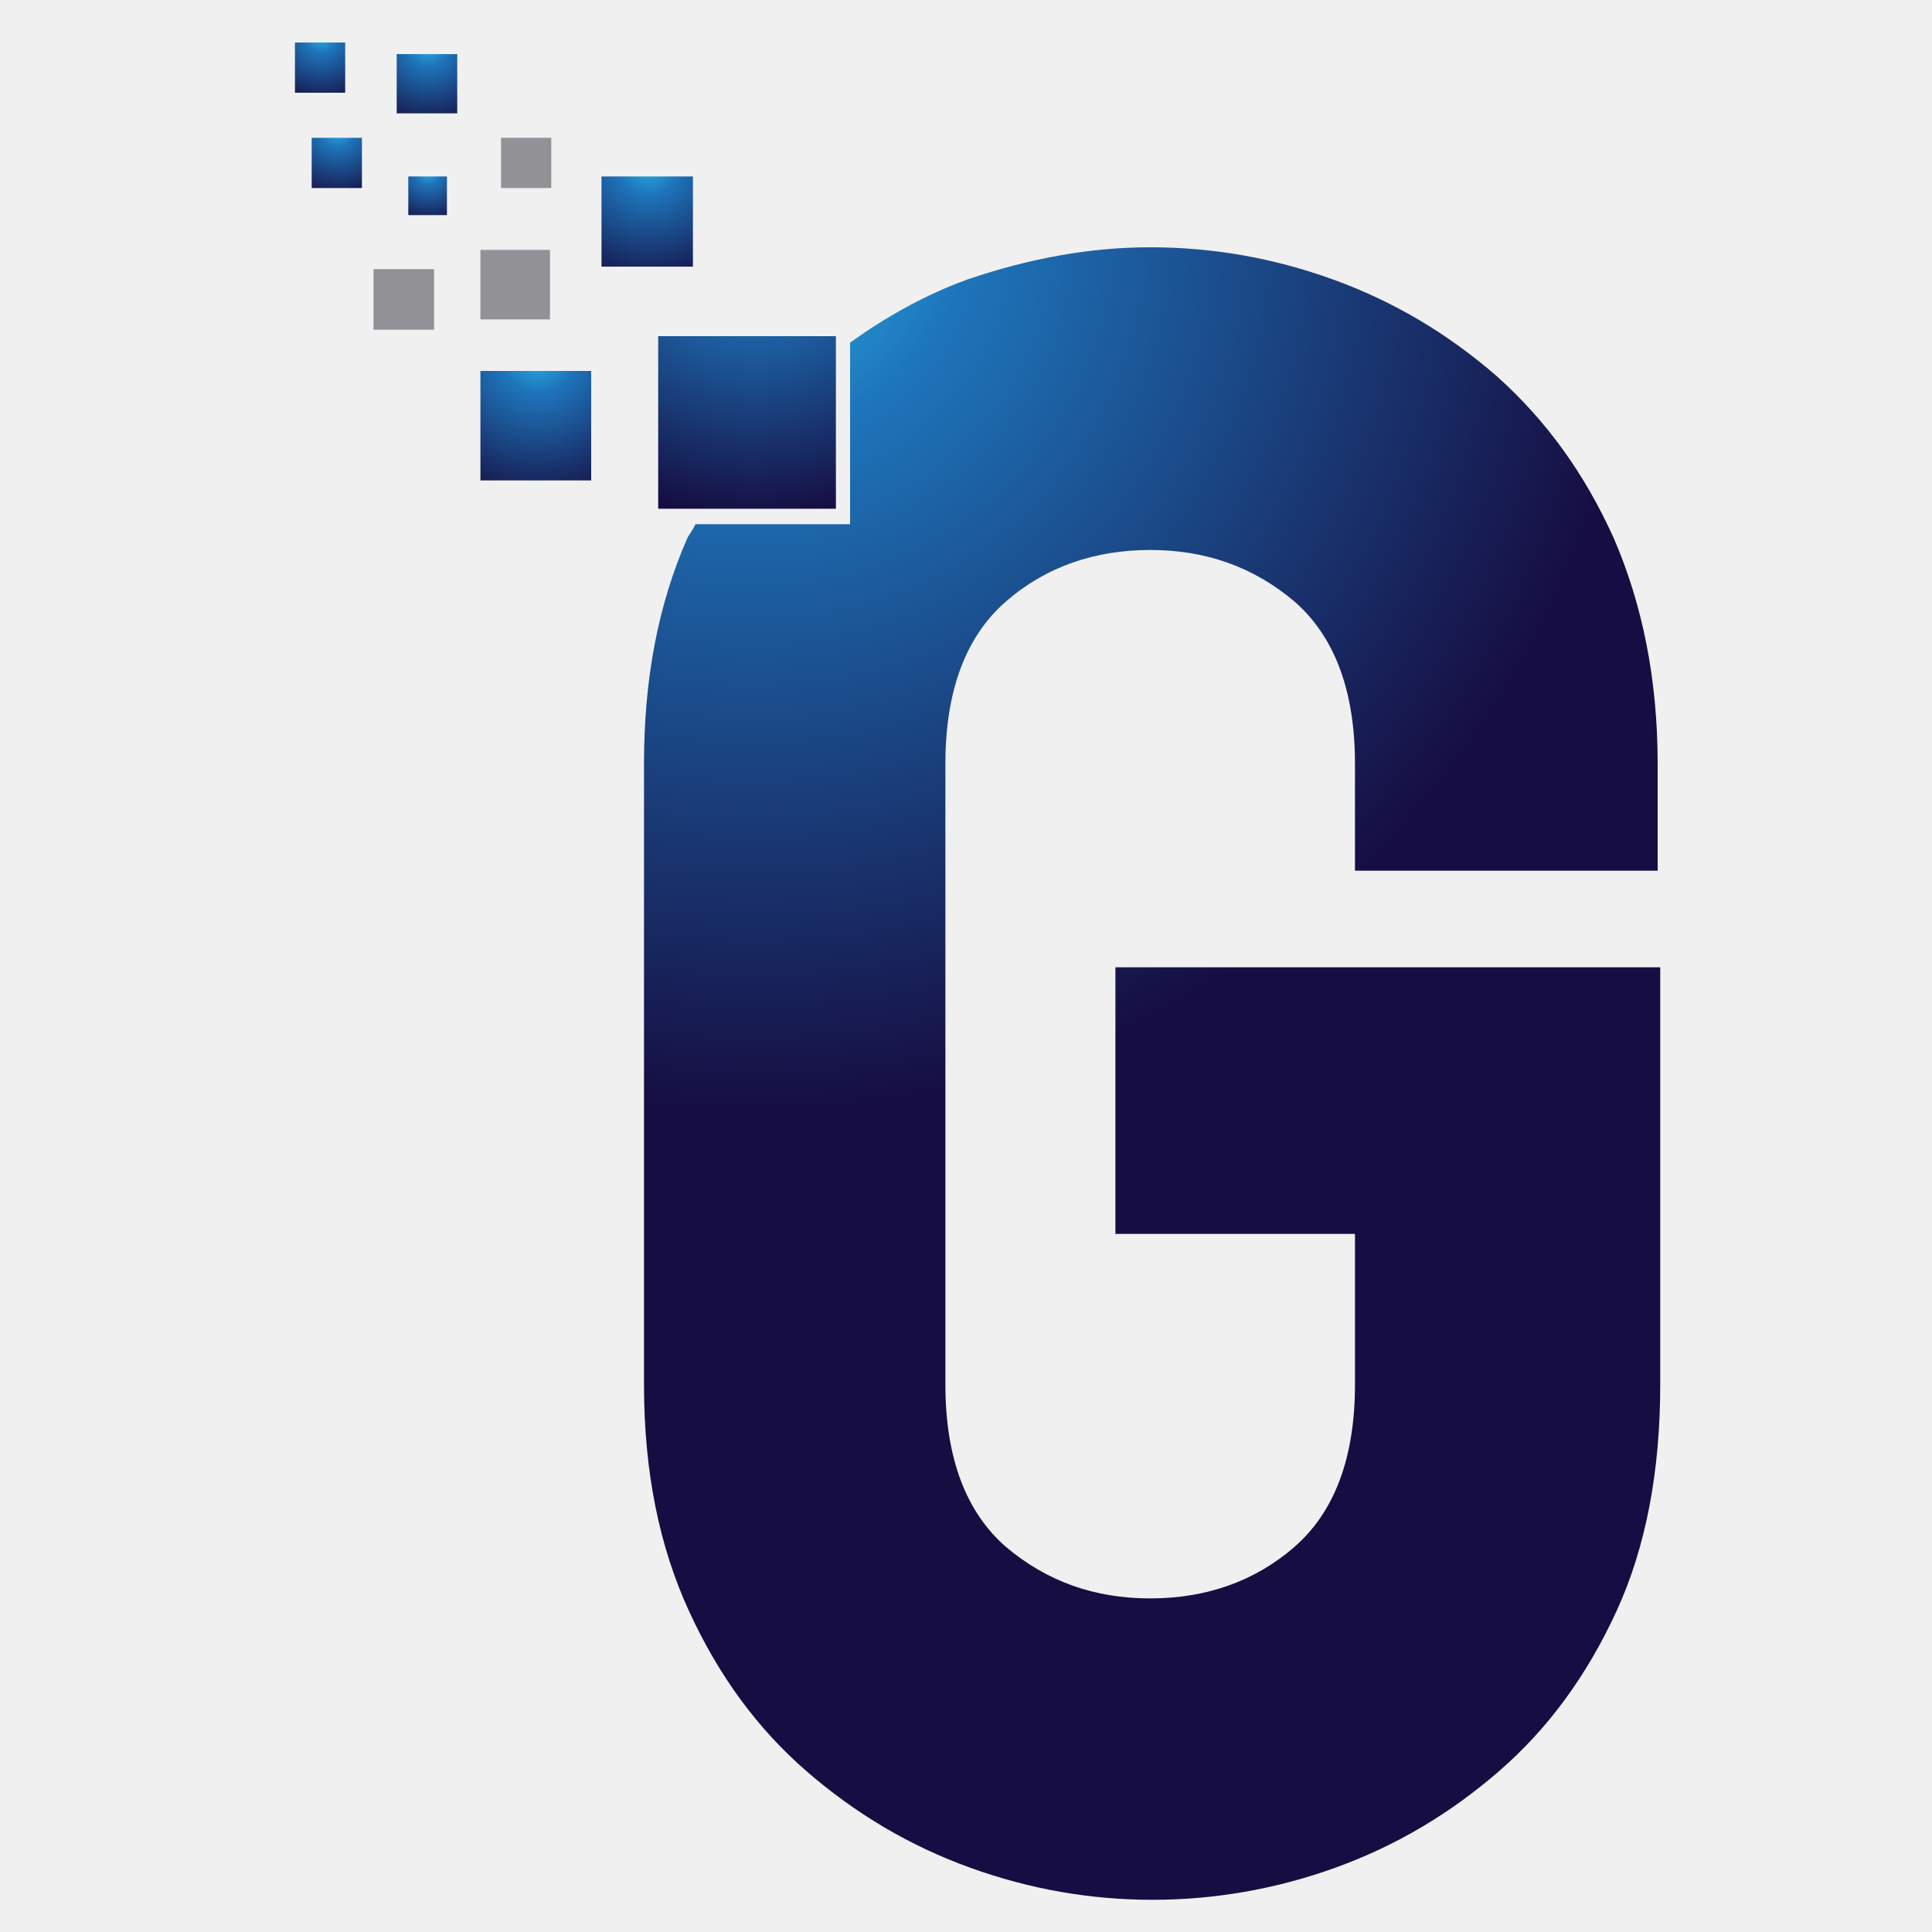
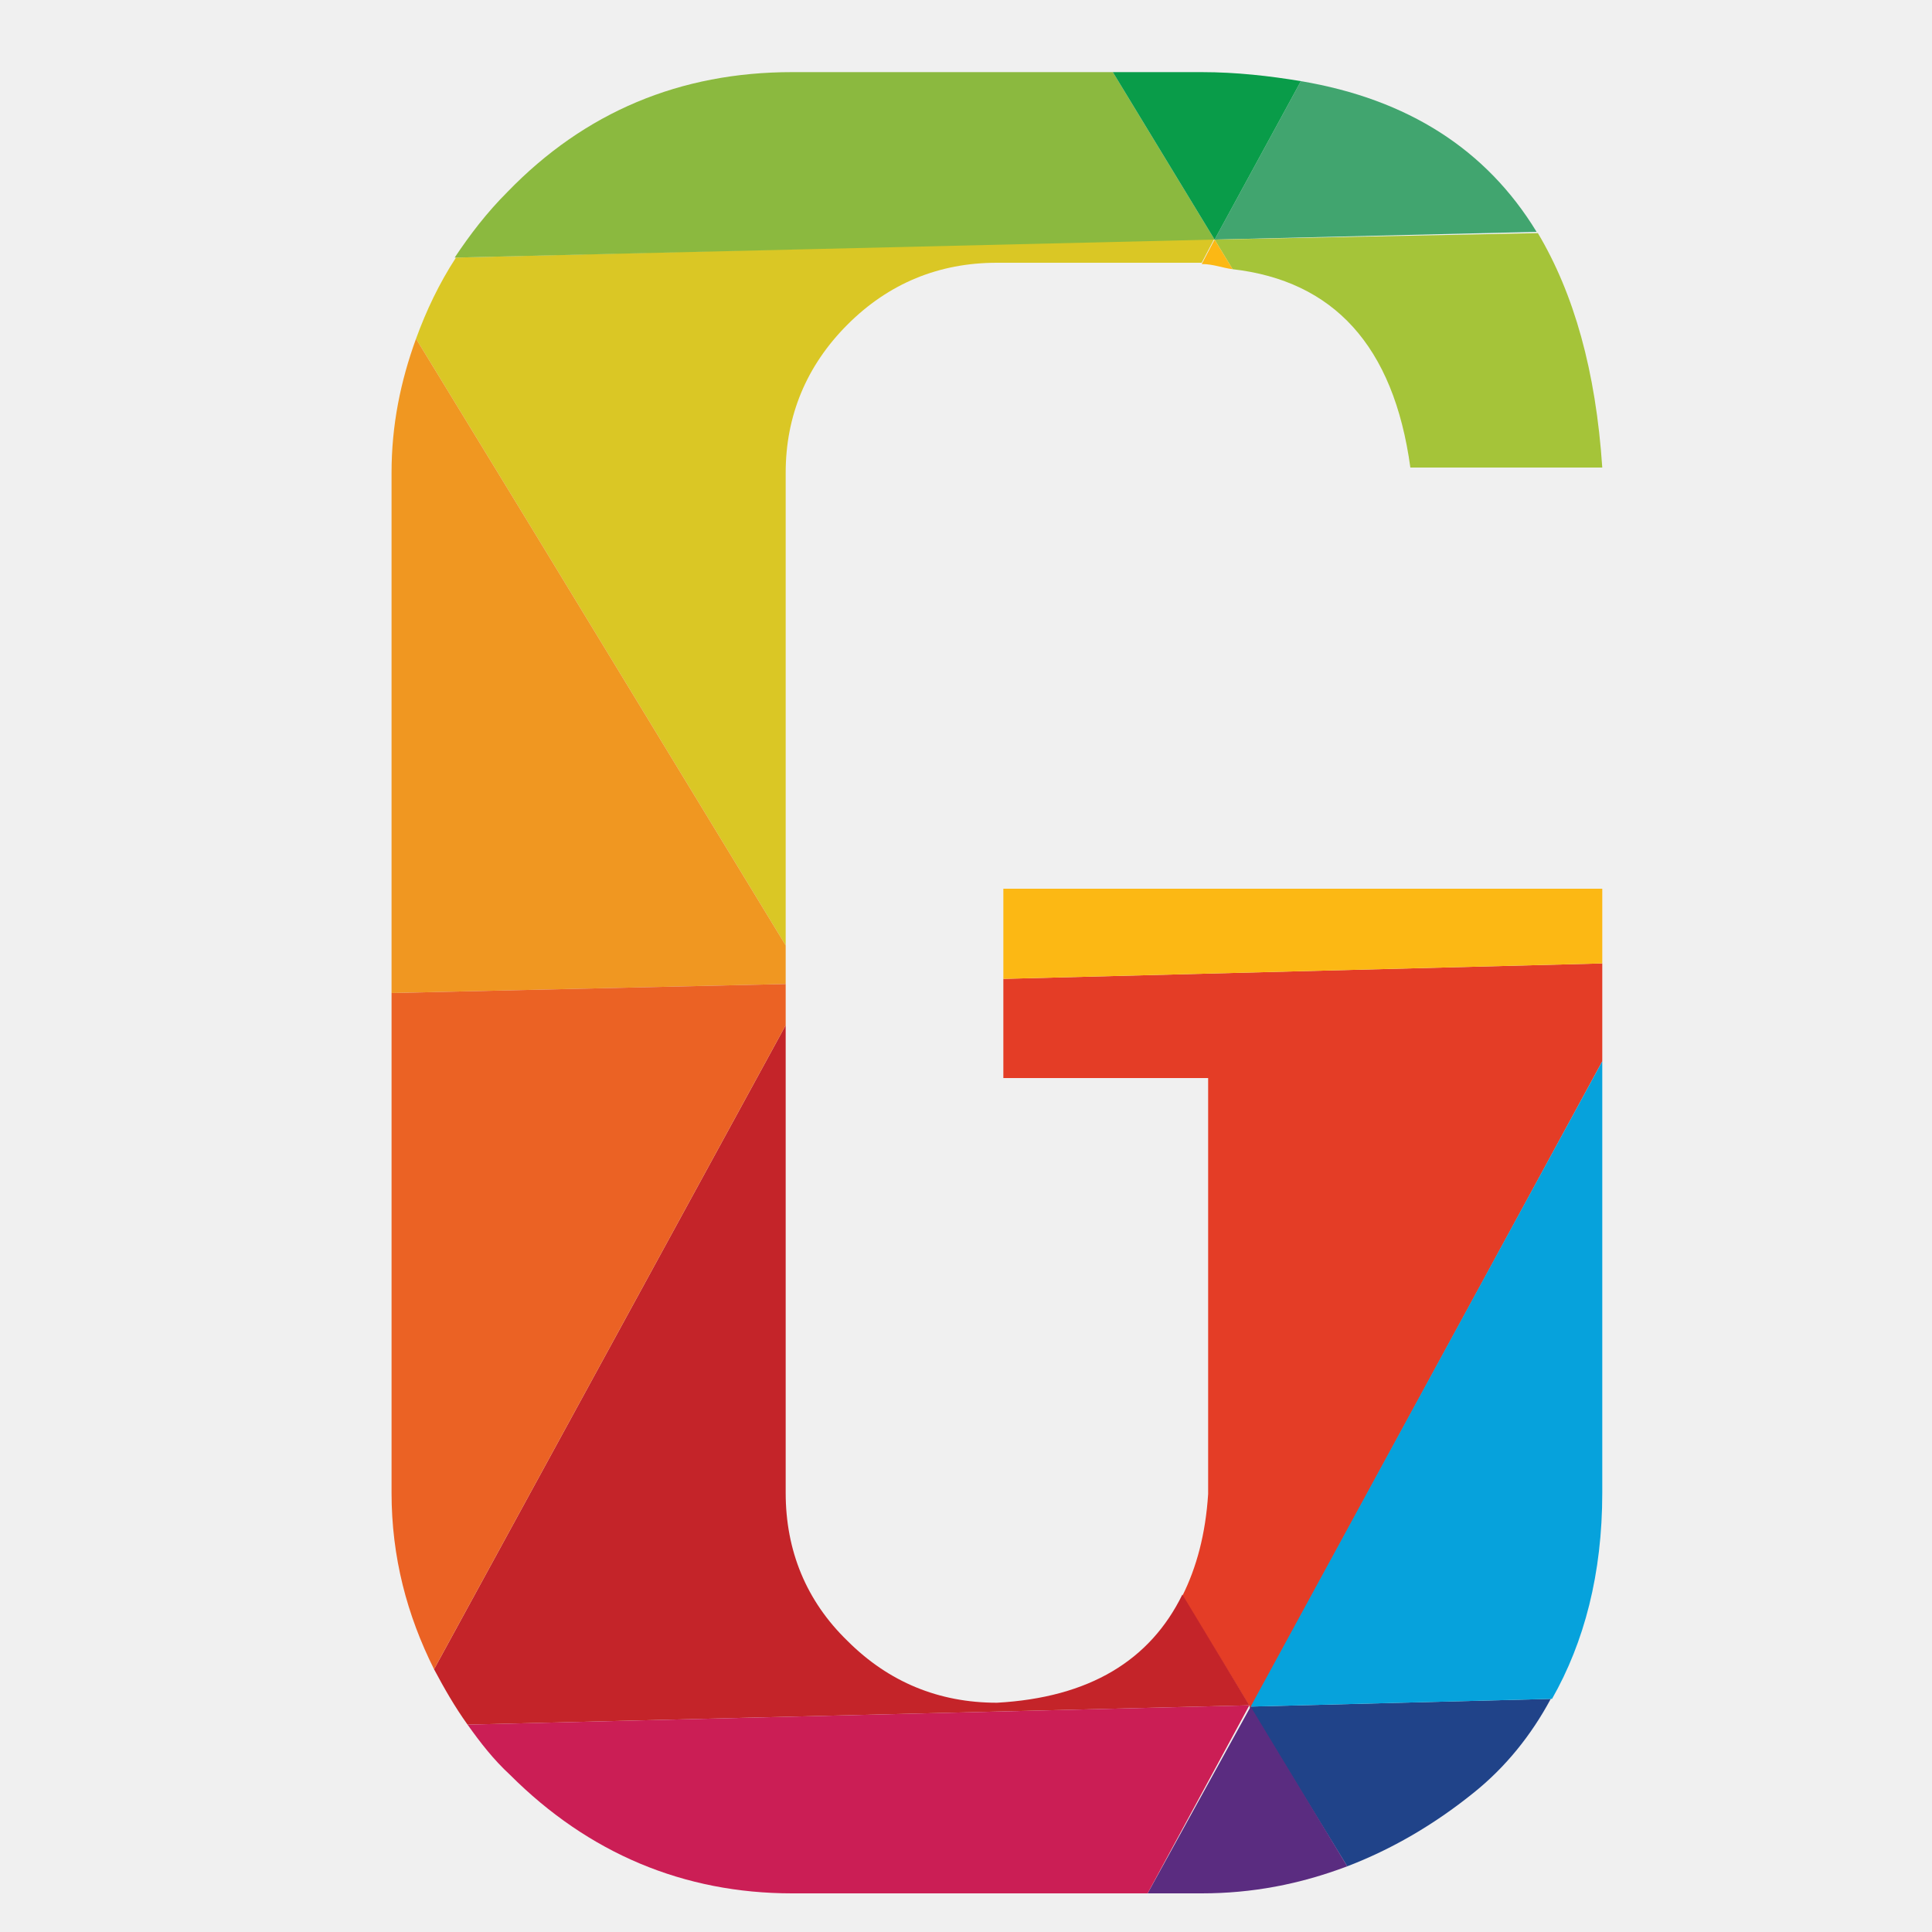
<svg xmlns="http://www.w3.org/2000/svg" version="1.1" id="Layer_1" x="0px" y="0px" viewBox="0 0 150 150" enable-background="new 0 0 150 150" xml:space="preserve">
  <g>
-     <radialGradient id="SVGID_1_" cx="58.593" cy="17.578" r="68.7" gradientUnits="userSpaceOnUse">
-       <stop offset="1.212120e-02" style="stop-color:#2AA7DF" />
-       <stop offset="8.845393e-02" style="stop-color:#279AD5" />
-       <stop offset="0.23" style="stop-color:#1E77BC" />
-       <stop offset="0.236" style="stop-color:#1E75BB" />
-       <stop offset="1" style="stop-color:#160E42" />
-     </radialGradient>
-     <path fill="url(#SVGID_1_)" d="M128.7,67.6v-8.3c0-6.6-1.2-12.4-3.4-17.5c-2.3-5.1-5.3-9.2-9.1-12.6c-3.8-3.3-8-5.8-12.7-7.5   c-4.7-1.7-9.4-2.5-14.2-2.5c-4.8,0-9.5,0.9-14.2,2.5c-3.3,1.2-6.3,2.9-9.1,4.9v14.1H54c-0.2,0.4-0.4,0.7-0.6,1   C51.1,46.9,50,52.7,50,59.3v48.2c0,6.8,1.2,12.6,3.5,17.6c2.3,5,5.3,9.1,9.1,12.4c3.8,3.3,8,5.8,12.7,7.5c4.7,1.7,9.4,2.5,14.2,2.5   c4.7,0,9.5-0.8,14.2-2.5c4.7-1.7,8.9-4.2,12.7-7.5c3.8-3.3,6.8-7.4,9.1-12.4c2.3-5,3.4-10.9,3.4-17.6V75.1H86.6v20.7h18.6v11.7   c0,5.7-1.6,9.9-4.7,12.6c-3.1,2.7-6.9,4-11.2,4c-4.3,0-8-1.3-11.2-4c-3.1-2.7-4.7-6.9-4.7-12.6V59.3c0-5.7,1.6-9.9,4.7-12.6   c3.1-2.7,6.9-4,11.2-4c4.3,0,8,1.3,11.2,4c3.1,2.7,4.7,6.9,4.7,12.6v8.3H128.7z" />
-     <rect x="38.9" y="10.7" fill="#929296" width="3.9" height="3.9" />
-     <rect x="29" y="20.9" fill="#929296" width="4.7" height="4.7" />
-     <rect x="37.3" y="19.4" fill="#929296" width="5.4" height="5.4" />
-     <radialGradient id="SVGID_2_" cx="-9366.929" cy="12.788" r="9.8" gradientTransform="matrix(-1 0 0 1 -9316.59 0)" gradientUnits="userSpaceOnUse">
-       <stop offset="1.212120e-02" style="stop-color:#2AA7DF" />
-       <stop offset="8.845393e-02" style="stop-color:#279AD5" />
-       <stop offset="0.23" style="stop-color:#1E77BC" />
-       <stop offset="0.236" style="stop-color:#1E75BB" />
-       <stop offset="1" style="stop-color:#160E42" />
-     </radialGradient>
-     <rect x="46.7" y="13.7" fill="url(#SVGID_2_)" width="7.1" height="7" />
-     <radialGradient id="SVGID_3_" cx="-9358.32" cy="27.624" r="11.97" gradientTransform="matrix(-1 0 0 1 -9316.59 0)" gradientUnits="userSpaceOnUse">
-       <stop offset="1.212120e-02" style="stop-color:#2AA7DF" />
-       <stop offset="8.845393e-02" style="stop-color:#279AD5" />
-       <stop offset="0.23" style="stop-color:#1E77BC" />
-       <stop offset="0.236" style="stop-color:#1E75BB" />
-       <stop offset="1" style="stop-color:#160E42" />
-     </radialGradient>
-     <rect x="37.3" y="28.8" fill="url(#SVGID_3_)" width="8.6" height="8.5" />
-     <radialGradient id="SVGID_4_" cx="-9349.826" cy="3.595" r="6.526" gradientTransform="matrix(-1 0 0 1 -9316.59 0)" gradientUnits="userSpaceOnUse">
-       <stop offset="1.212120e-02" style="stop-color:#2AA7DF" />
-       <stop offset="8.845393e-02" style="stop-color:#279AD5" />
-       <stop offset="0.23" style="stop-color:#1E77BC" />
-       <stop offset="0.236" style="stop-color:#1E75BB" />
-       <stop offset="1" style="stop-color:#160E42" />
-     </radialGradient>
-     <rect x="30.8" y="4.2" fill="url(#SVGID_4_)" width="4.7" height="4.6" />
-     <radialGradient id="SVGID_5_" cx="-10643.728" cy="464.683" r="6.534" gradientTransform="matrix(-0.819 0 0 0.8333 -8692.307 -384.4221)" gradientUnits="userSpaceOnUse">
-       <stop offset="1.212120e-02" style="stop-color:#2AA7DF" />
-       <stop offset="8.845393e-02" style="stop-color:#279AD5" />
-       <stop offset="0.23" style="stop-color:#1E77BC" />
-       <stop offset="0.236" style="stop-color:#1E75BB" />
-       <stop offset="1" style="stop-color:#160E42" />
-     </radialGradient>
-     <rect x="22.9" y="3.3" fill="url(#SVGID_5_)" width="3.9" height="3.9" />
-     <radialGradient id="SVGID_6_" cx="-10645.297" cy="473.481" r="6.534" gradientTransform="matrix(-0.819 0 0 0.8333 -8692.307 -384.4221)" gradientUnits="userSpaceOnUse">
-       <stop offset="1.212120e-02" style="stop-color:#2AA7DF" />
-       <stop offset="8.845393e-02" style="stop-color:#279AD5" />
-       <stop offset="0.23" style="stop-color:#1E77BC" />
-       <stop offset="0.236" style="stop-color:#1E75BB" />
-       <stop offset="1" style="stop-color:#160E42" />
-     </radialGradient>
-     <rect x="24.2" y="10.7" fill="url(#SVGID_6_)" width="3.9" height="3.9" />
-     <radialGradient id="SVGID_7_" cx="-10653.902" cy="477.331" r="5.011" gradientTransform="matrix(-0.819 0 0 0.8333 -8692.307 -384.4221)" gradientUnits="userSpaceOnUse">
-       <stop offset="1.212120e-02" style="stop-color:#2AA7DF" />
-       <stop offset="8.845393e-02" style="stop-color:#279AD5" />
-       <stop offset="0.23" style="stop-color:#1E77BC" />
-       <stop offset="0.236" style="stop-color:#1E75BB" />
-       <stop offset="1" style="stop-color:#160E42" />
-     </radialGradient>
-     <rect x="31.7" y="13.7" fill="url(#SVGID_7_)" width="3" height="3" />
-     <rect x="51.1" y="26.1" fill="#FFFFFF" width="13.8" height="13.4" />
-     <radialGradient id="SVGID_8_" cx="58.593" cy="17.578" r="22.613" gradientUnits="userSpaceOnUse">
-       <stop offset="1.212120e-02" style="stop-color:#2AA7DF" />
-       <stop offset="8.845393e-02" style="stop-color:#279AD5" />
-       <stop offset="0.23" style="stop-color:#1E77BC" />
-       <stop offset="0.236" style="stop-color:#1E75BB" />
-       <stop offset="1" style="stop-color:#160E42" />
-     </radialGradient>
-     <rect x="51.1" y="26.1" fill="url(#SVGID_8_)" width="13.8" height="13.4" />
+     <rect x="35.4" y="19.3" transform="matrix(0.9997 -2.416744e-02 2.416744e-02 0.9997 -0.4471 1.5728)" fill="none" width="59" height="0" />
+     <polygon fill="none" points="32.3,26.3 32.3,26.3 41.4,41.2  " />
+     <polygon fill="none" points="95.7,20.8 95.7,20.8 94.3,18.6 94.3,18.6 101,6.3 101,6.3 94.3,18.6  " />
+     <polygon fill="none" points="89.1,147 89.1,147 97.1,132.5  " />
+     <polygon fill="none" points="120.5,131.9 120.5,131.9 97.1,132.5  " />
+     <rect x="77.9" y="75.4" transform="matrix(0.9997 -2.413173e-02 2.413173e-02 0.9997 -1.7899 2.4629)" fill="none" width="46.5" height="0" />
+     <path fill="#204389" d="M104.6,144.9c3.4-1.3,6.7-3.2,9.8-5.7c2.5-2,4.5-4.5,6-7.3l-23.4,0.6L104.6,144.9z" />
+     <path fill="#E43D26" d="M124.4,82.4v-7.6L77.9,76v7.7h15.9v32.3c-0.2,3.1-0.9,5.7-2,7.9l5.3,8.7L124.4,82.4z" />
+     <path fill="#06A2DC" d="M120.5,131.9c2.5-4.4,3.9-9.7,3.9-16V82.4l-27.3,50.1L120.5,131.9z" />
+     <path fill="#41A56F" d="M119.3,18c-3.9-6.4-10-10.3-18.3-11.7l-6.7,12.3L119.3,18z" />
+     <path fill="#A5C439" d="M94.3,18.6l1.4,2.3c7.8,0.9,12.5,5.9,13.8,15.4h14.9c-0.5-7.5-2.2-13.5-5-18.2L94.3,18.6L94.3,18.6z" />
+     <path fill="#DAC725" d="M61,73.4V36.7c0-4.4,1.6-8.3,4.8-11.5c3.2-3.2,7.1-4.8,11.6-4.8h15.9l1-1.9L35.4,20c-1.3,2-2.3,4.1-3.1,6.3   l9.1,14.9L61,73.4z" />
+     <polygon fill="#FCB814" points="124.4,69 77.9,69 77.9,76 124.4,74.8  " />
+     <path fill="#FCB814" d="M93.3,20.5L93.3,20.5c0.9,0,1.6,0.3,2.4,0.4l-1.4-2.3L93.3,20.5z" />
+     <path fill="#8BB93F" d="M94.3,18.6l-7.9-13H61.5c-8.7,0-16.1,3.1-22.1,9.3c-1.6,1.6-2.9,3.3-4.1,5.1L94.3,18.6L94.3,18.6z" />
+     <path fill="#5A2C80" d="M104.6,144.9l-7.5-12.4L89.1,147h4.2C97.2,147,100.9,146.3,104.6,144.9z" />
+     <path fill="#C42429" d="M91.8,123.8c-2.5,5.1-7.2,8-14.4,8.4c-4.5,0-8.4-1.6-11.6-4.8c-3.2-3.1-4.8-7-4.8-11.5V79.6l-27.3,50   c0.8,1.5,1.6,2.9,2.6,4.3l60.7-1.5L91.8,123.8z" />
+     <path fill="#CB1E55" d="M36.3,133.9c1,1.4,2,2.7,3.3,3.9c6.1,6.1,13.5,9.2,21.9,9.2h27.6l7.9-14.6L36.3,133.9z" />
+     <path fill="#F09721" d="M61,73.4L41.4,41.2l-9.1-14.9c-1.2,3.3-1.9,6.7-1.9,10.4v40.4L61,76.4V73.4z" />
+     <path fill="#EB6224" d="M61,76.4l-30.6,0.7v38.8c0,5,1.2,9.5,3.3,13.7l27.3-50V76.4z" />
+     <path fill="#099C49" d="M101,6.3c-2.4-0.4-5-0.7-7.7-0.7h-6.9l7.9,13L101,6.3z" />
  </g>
</svg>
